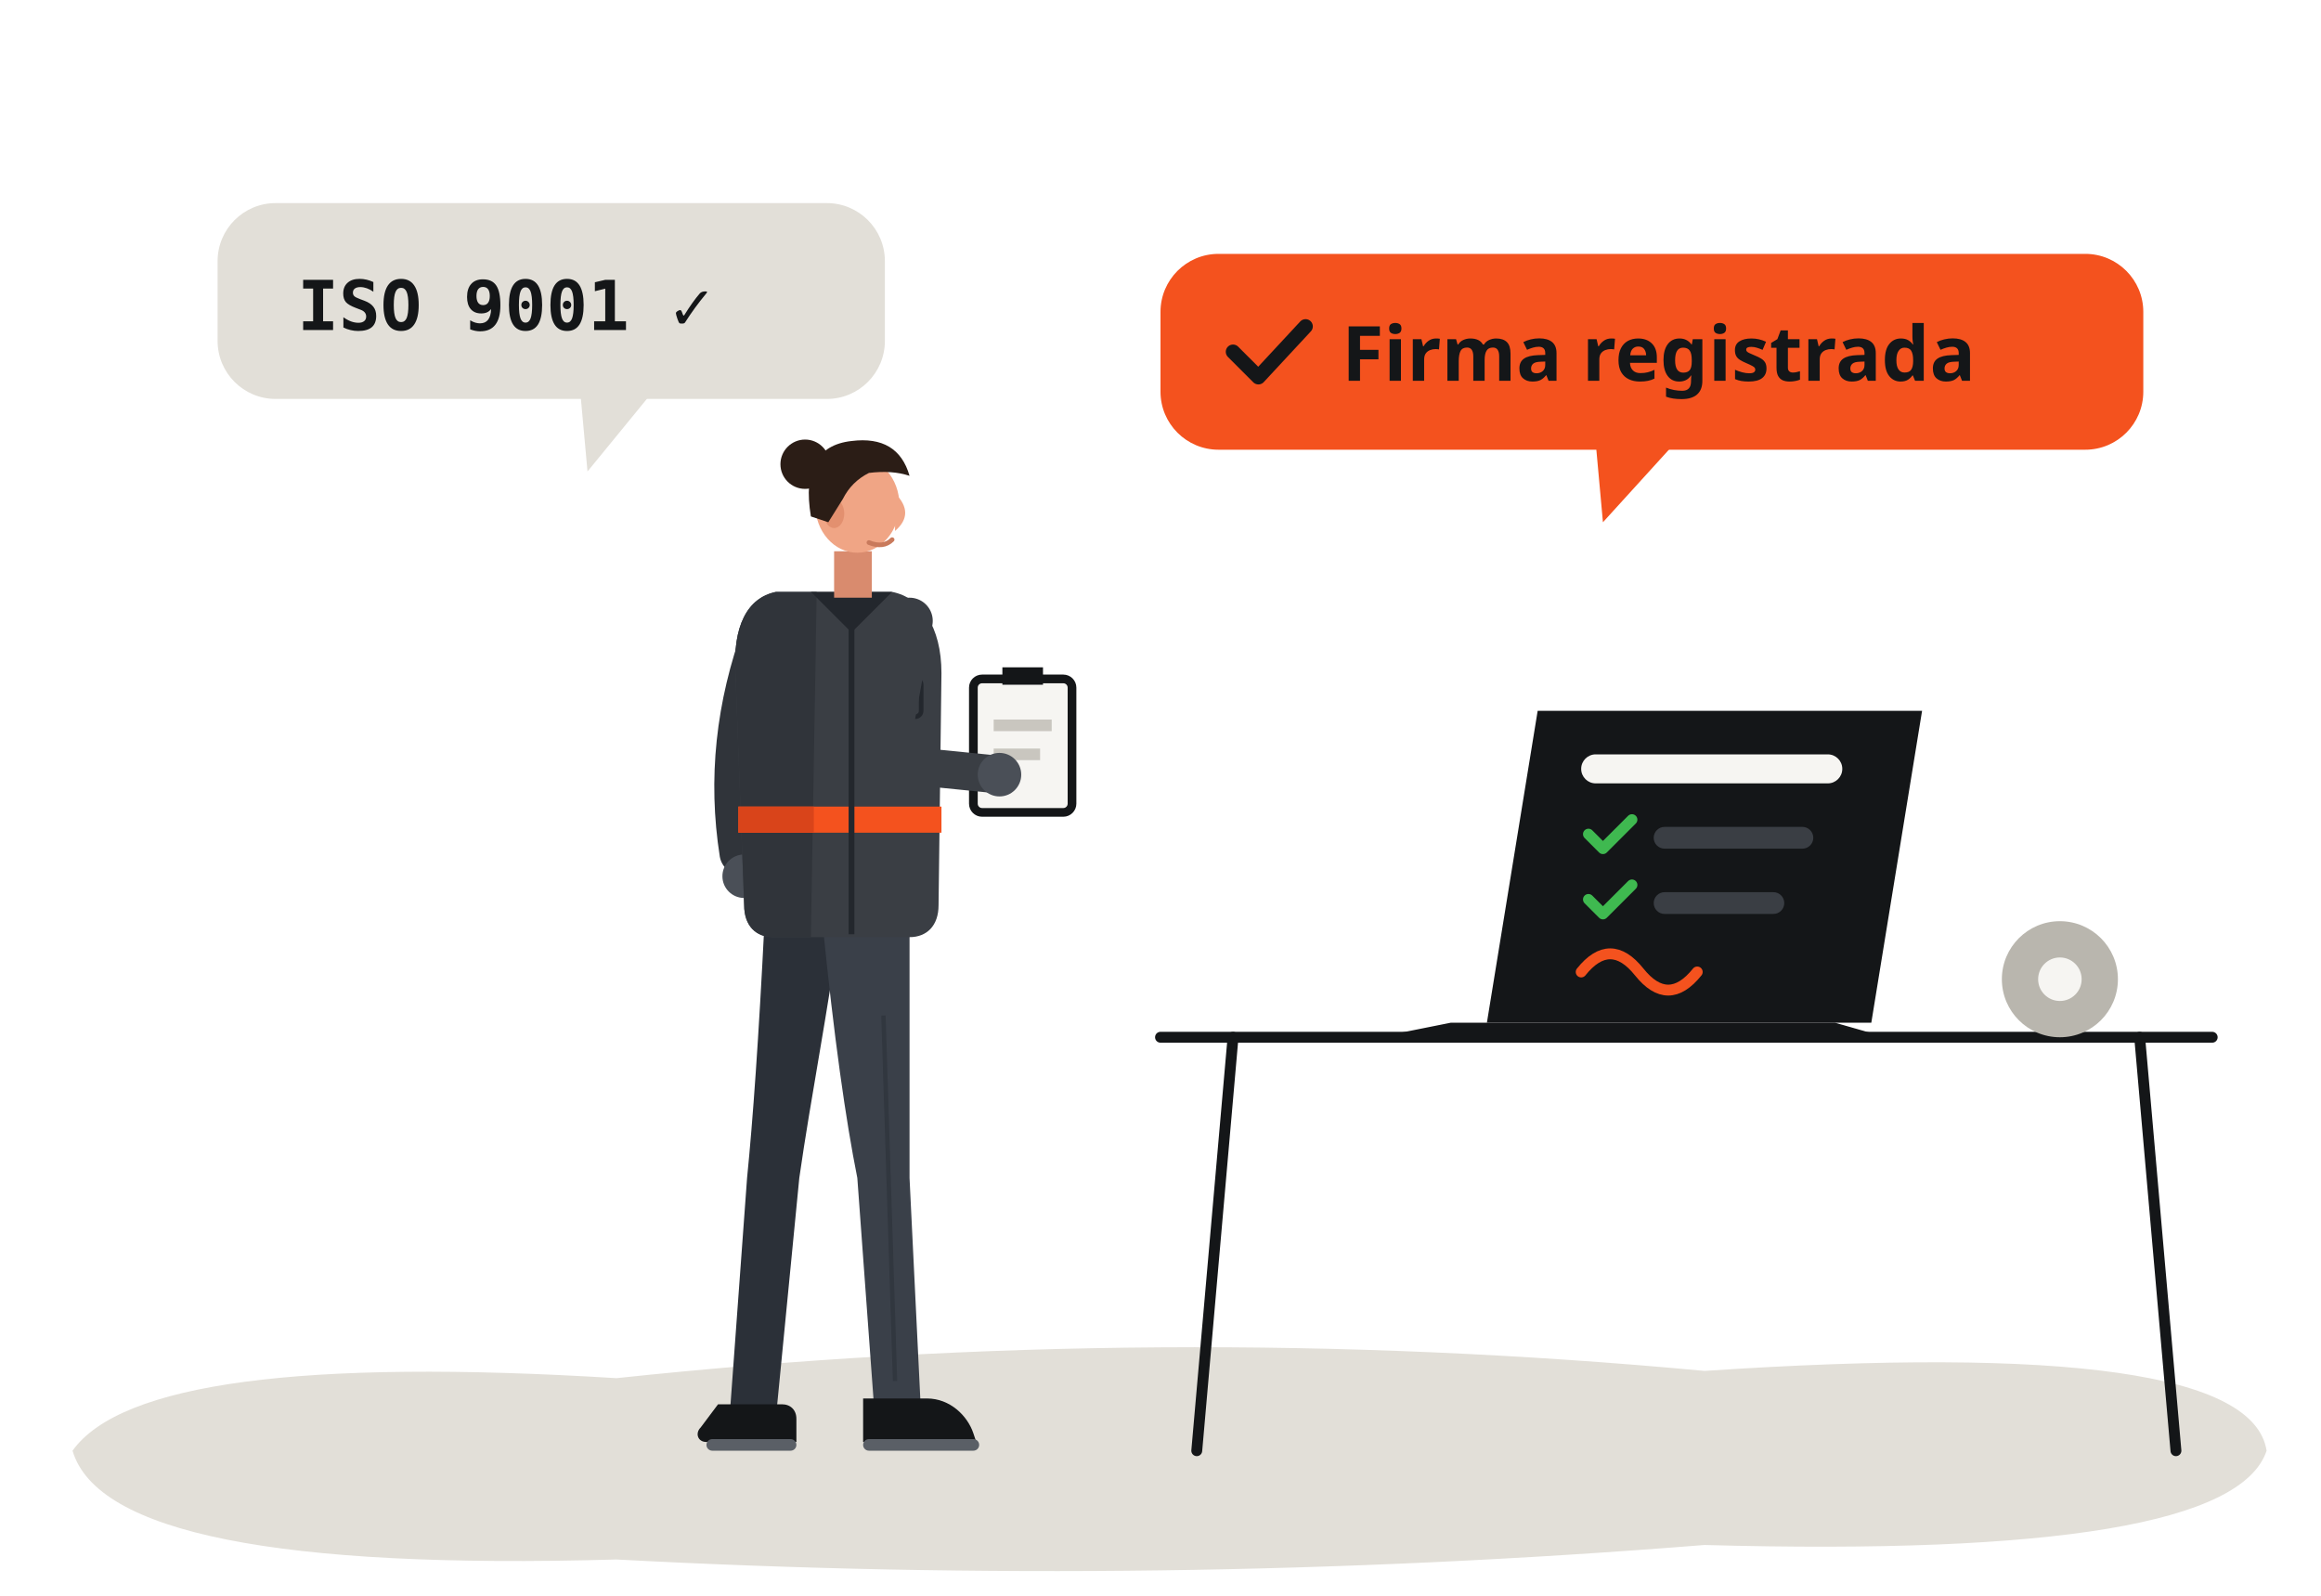
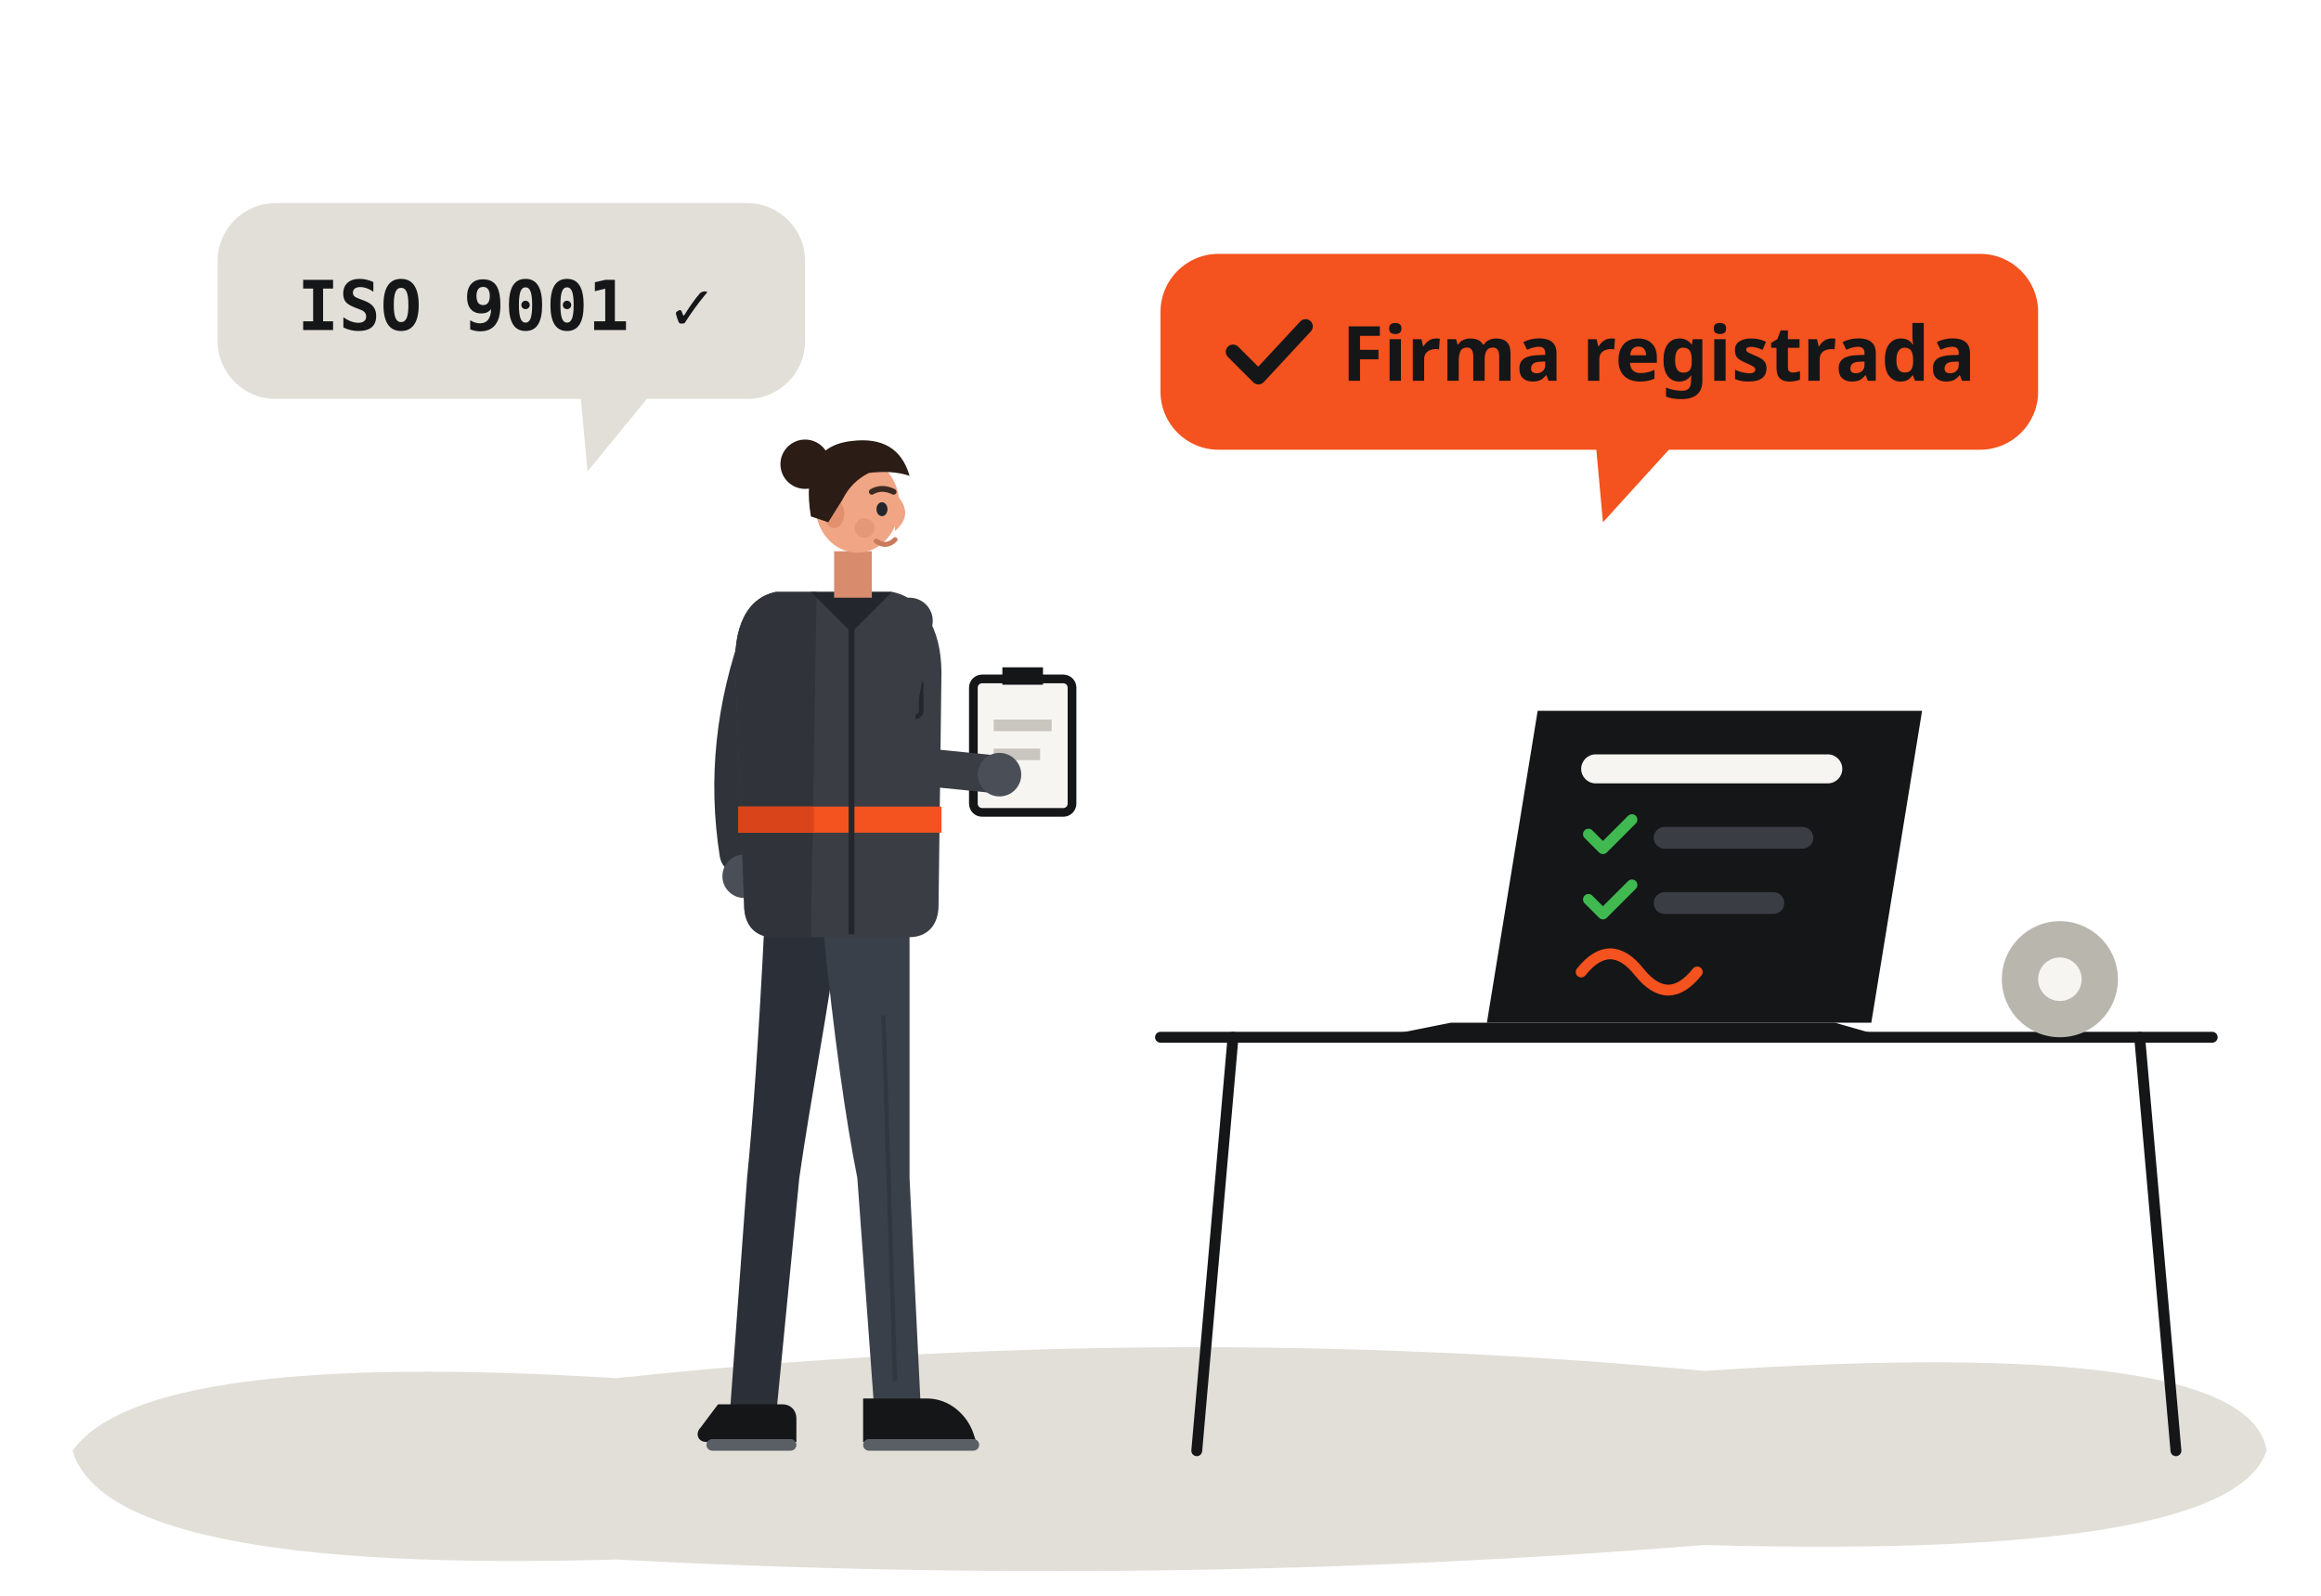
<svg xmlns="http://www.w3.org/2000/svg" viewBox="0 0 640 440" role="img" aria-label="La responsable de calidad revisa en el portátil el registro firmado de una ejecución junto a la pieza">
  <path d="M20 400Q40 372 170 380Q320 364 470 378Q620 368 625 400Q615 430 470 426Q320 438 170 430Q30 434 20 400Z" fill="#E2DFD8" />
  <path d="M320 286H610" stroke="#141618" stroke-width="3" stroke-linecap="round" />
  <path d="M340 286L330 400M590 286L600 400" stroke="#141618" stroke-width="3" stroke-linecap="round" />
  <path d="M400 282L380 286H520L506 282Z" fill="#141618" />
  <path d="M410 282L424 196H530L516 282Z" fill="#141618" />
  <rect x="436" y="208" width="72" height="8" rx="4" fill="#F6F5F2" />
-   <path class="ilus-draw" pathLength="1" d="M438 230l4 4 8-8M438 248l4 4 8-8" fill="none" stroke="#3FB950" stroke-width="3" stroke-linecap="round" stroke-linejoin="round" />
+   <path d="M438 230l4 4 8-8M438 248l4 4 8-8" fill="none" stroke="#3FB950" stroke-width="3" stroke-linecap="round" stroke-linejoin="round" class="ilus-draw" pathLength="1" />
  <rect x="456" y="228" width="44" height="6" rx="3" fill="#3A3E44" />
  <rect x="456" y="246" width="36" height="6" rx="3" fill="#3A3E44" />
  <path d="M436 268q8 -10 16 0t16 0" fill="none" stroke="#F4521E" stroke-width="3" stroke-linecap="round" />
  <circle cx="568" cy="270" r="16" fill="#B9B6AE" />
  <circle cx="568" cy="270" r="6" fill="#F6F5F2" />
-   <g class="ilus-breathe" style="--d:0.45s">
+   <g class="ilus-breathe" style="--d:0.00s">
    <g transform="translate(230 400) scale(0.8)">
      <path d="M-24 -182C-26 -142 -28 -114 -30 -94L-36 -12H-20L-12 -94C-8 -122 -2 -152 2 -182Z" fill="#2B3038" />
      <path d="M-4 -182C0 -142 4 -114 8 -94L14 -12H30L26 -94C26 -130 26 -158 26 -182Z" fill="#3A4049" />
      <path d="M17 -150L21 -24" stroke="#2B3038" stroke-width="1.5" opacity=".6" />
      <path d="M-40 -16h22c3 0 5 2 5 5v8h-31c-3 0-4-3-2-5z" fill="#141618" />
      <rect x="-44" y="-4" width="31" height="4" rx="2" fill="#5A5F66" />
      <path d="M10 -18h22c8 0 14 6 16 12l1 3H10z" fill="#141618" />
      <rect x="10" y="-4" width="40" height="4" rx="2" fill="#5A5F66" />
      <path d="M-24 -282Q-38 -244 -32 -206" fill="none" stroke="#30343A" stroke-width="15" stroke-linecap="round" />
      <circle cx="-31" cy="-198" r="7.5" fill="#4A4F57" />
      <path d="M-20 -296C-30 -294 -35 -284 -34 -268L-31 -188C-31 -181 -27 -177 -21 -177H26C32 -177 36 -181 36 -188L37 -268C37 -284 30 -294 20 -296Z" fill="#3A3E44" />
      <path d="M-20 -296C-30 -294 -35 -284 -34 -268L-31 -188C-31 -181 -27 -177 -21 -177H-8L-6 -296Z" fill="#30343A" />
      <path d="M-33 -222H37V-213H-33Z" fill="#F4521E" />
      <path d="M-33 -222H-7V-213H-33Z" fill="#D9441A" />
      <path d="M6 -294V-178" stroke="#23272D" stroke-width="2" />
      <rect x="15" y="-266" width="15" height="13" rx="2" fill="none" stroke="#23272D" stroke-width="1.6" />
      <path d="M-8 -296L6 -282L20 -296Z" fill="#23272D" />
      <path d="M0 -310h13v16H0z" fill="#D98B6E" />
      <ellipse cx="8" cy="-326" rx="14.5" ry="16.5" fill="#F0A585" />
      <path d="M21 -330Q28 -323 21 -317Z" fill="#F0A585" />
      <ellipse cx="0" cy="-323" rx="3.5" ry="5" fill="#E3906F" />
-       <path d="M12 -313Q17 -311 20 -314" fill="none" stroke="#C97A5C" stroke-width="1.6" stroke-linecap="round" />
+       <circle cx="10.5" cy="-318" r="3.4" fill="#C97A5C" opacity=".3" data-cara="" />
+       <ellipse cx="16.5" cy="-324.5" rx="1.9" ry="2.4" fill="#23272D" />
+       <path d="M13 -330.5Q16.5 -332.5 20.5 -330.5" fill="none" stroke="#3B2A20" stroke-width="2" stroke-linecap="round" />
+       <path d="M14.5 -313.5Q18 -311 21 -314" fill="none" stroke="#C97A5C" stroke-width="1.7" stroke-linecap="round" />
      <path d="M-8 -322Q-12 -346 6 -348Q22 -350 26 -336Q20 -338 12 -337Q6 -334 3 -328L-2 -320Z" fill="#2B1D16" />
      <circle cx="-10" cy="-340" r="8.5" fill="#2B1D16" />
      <rect x="48" y="-266" width="34" height="46" rx="3" fill="#F6F5F2" stroke="#141618" stroke-width="3" />
      <rect x="55" y="-252" width="20" height="4" fill="#C9C6BF" />
      <rect x="55" y="-242" width="16" height="4" fill="#C9C6BF" />
      <rect x="58" y="-270" width="14" height="6" fill="#141618" />
      <path d="M26 -286L17 -237" fill="none" stroke="#3A3E44" stroke-width="16" stroke-linecap="round" />
      <path d="M17 -237L57 -233" fill="none" stroke="#3A3E44" stroke-width="13" stroke-linecap="round" />
      <circle cx="57" cy="-233" r="7.5" fill="#4A4F57" />
    </g>
  </g>
  <g class="ilus-bubble" style="--i:0">
-     <rect x="320" y="70" width="271" height="54" rx="16" fill="#F4521E" />
+     <rect x="320" y="70" width="242" height="54" rx="16" fill="#F4521E" />
    <path d="M440 122l2 22 20-22z" fill="#F4521E" />
    <path d="M340 97l7 7 13-14" fill="none" stroke="#141618" stroke-width="4" stroke-linecap="round" stroke-linejoin="round" />
    <text x="370" y="105" font-family="DM Sans, sans-serif" font-weight="700" font-size="21" fill="#141618">Firma registrada</text>
  </g>
  <g class="ilus-bubble" style="--i:1">
-     <rect x="60" y="56" width="184" height="54" rx="16" fill="#E2DFD8" />
+     <rect x="60" y="56" width="162" height="54" rx="16" fill="#E2DFD8" />
    <path d="M160 108l2 22 18-22z" fill="#E2DFD8" />
    <text x="82" y="91" font-family="DM Mono, monospace" font-weight="600" font-size="19" fill="#141618">ISO 9001 ✓</text>
  </g>
</svg>
